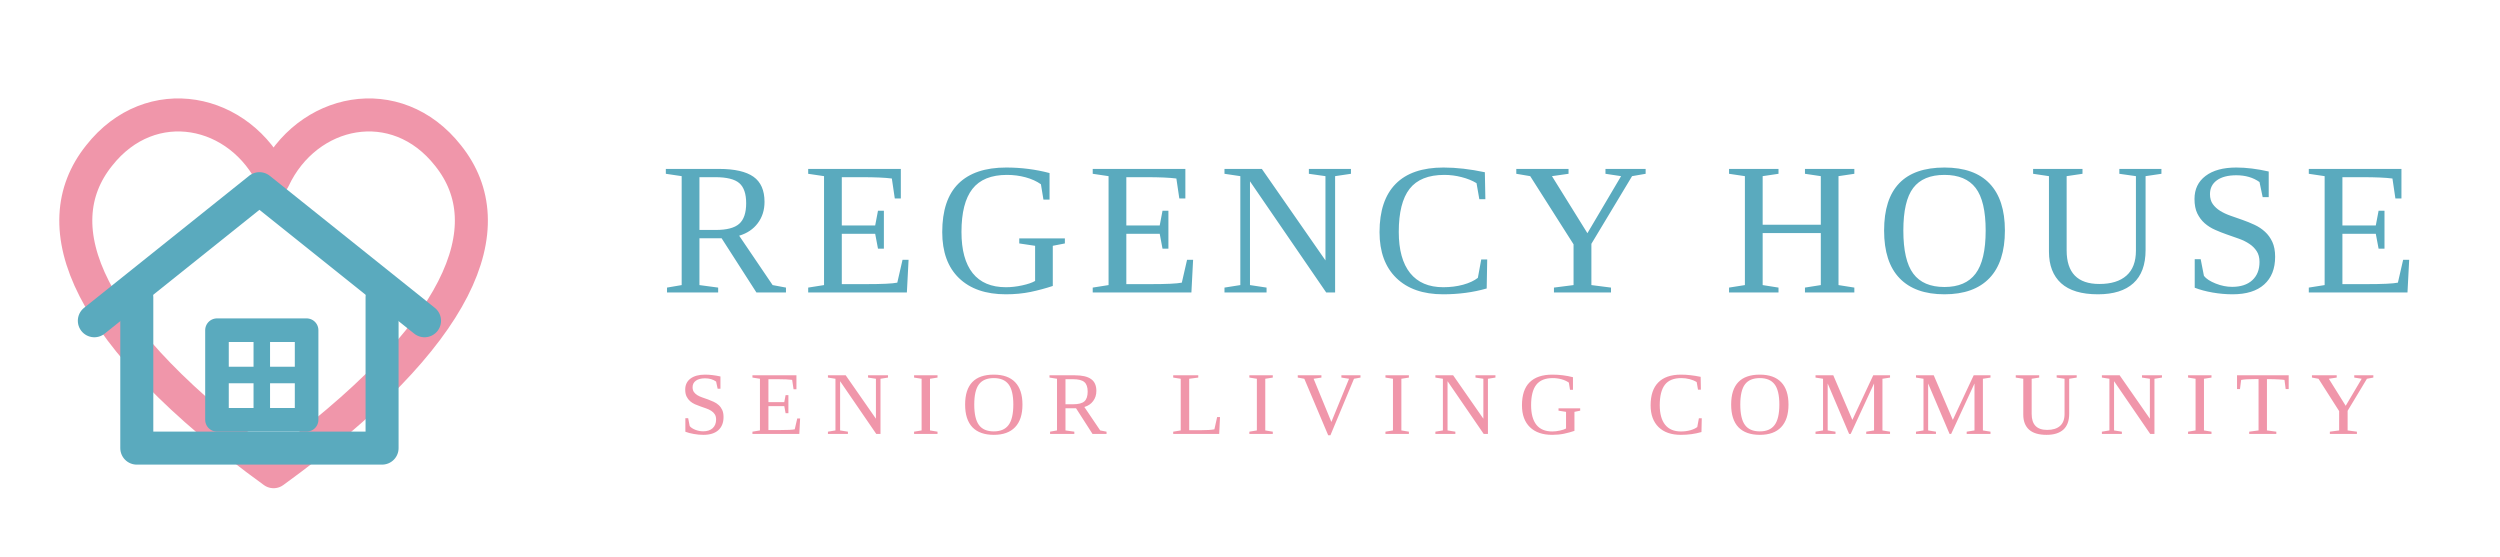
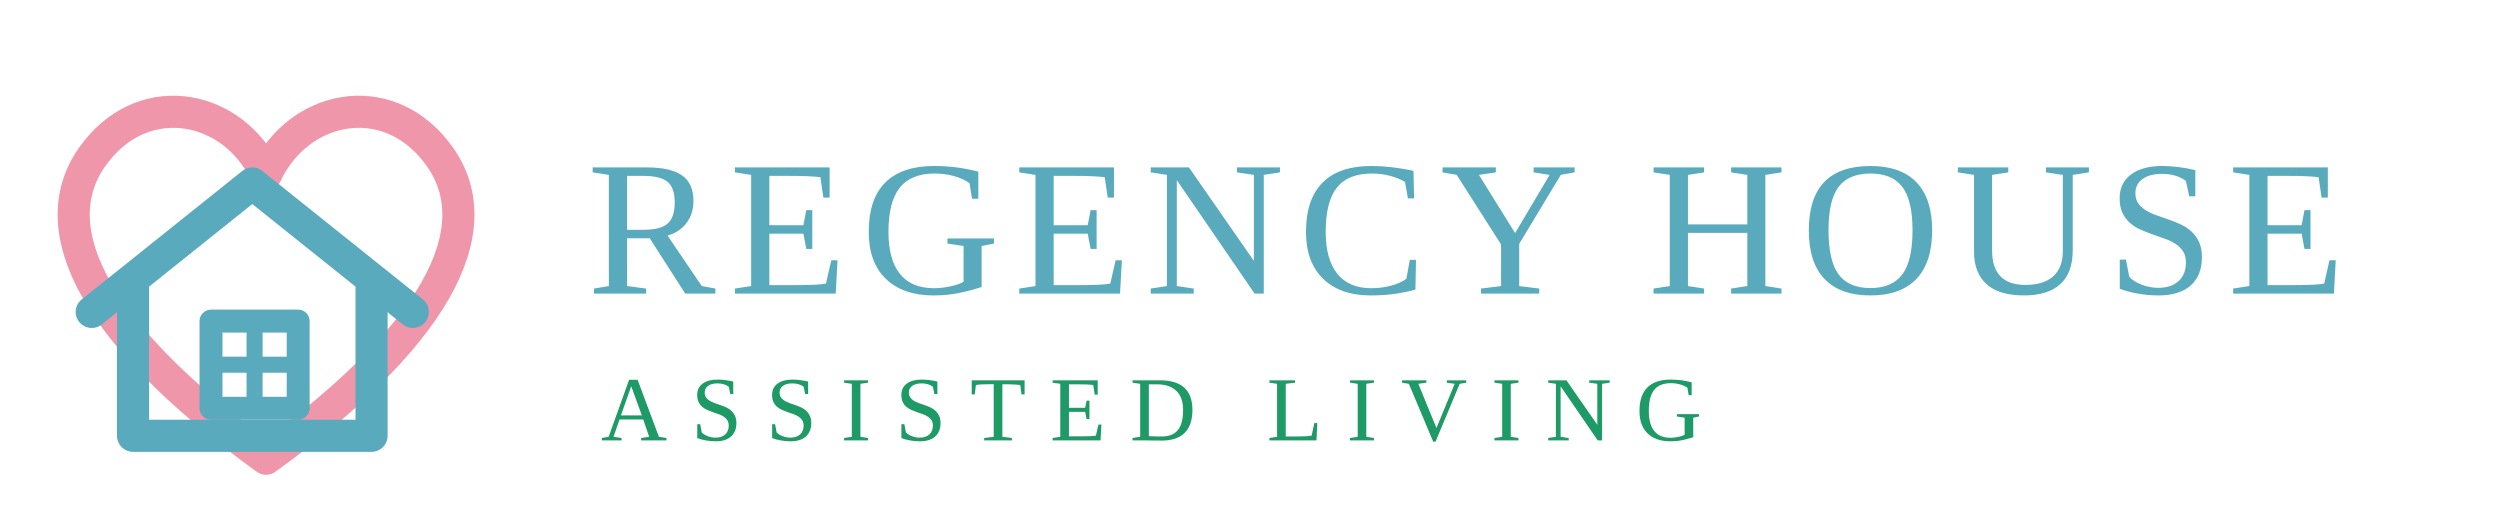
- <svg xmlns="http://www.w3.org/2000/svg" viewBox="0 0 530 118" role="img" aria-label="Regency House — Senior Living Community">
+ <svg xmlns="http://www.w3.org/2000/svg" viewBox="0 0 545 112" role="img" aria-label="Regency House Assisted Living">
  <g fill="none" stroke-linecap="round" stroke-linejoin="round">
    <path d="M58 100 C 18 71 9 48 21 33 C 32 19 51 23 58 38 C 65 23 84 19 95 33 C 107 48 98 71 58 100 Z" stroke="#f096aa" stroke-width="7" />
    <path d="M20 68 L55 40 L90 68" stroke="#5aaabe" stroke-width="7" />
    <path d="M29 63 L29 95 L81 95 L81 63" stroke="#5aaabe" stroke-width="7" />
    <rect x="46" y="70" width="19" height="19" stroke="#5aaabe" stroke-width="5" />
    <path d="M55.5 70 L55.5 89 M46 79.5 L65 79.5" stroke="#5aaabe" stroke-width="3.5" />
  </g>
-   <text x="140" y="62" font-family="Georgia, 'Times New Roman', serif" font-size="40" fill="#5aaabe" letter-spacing="3.5">REGENCY HOUSE</text>
-   <text x="144" y="92" font-family="Georgia, 'Times New Roman', serif" font-size="19" fill="#f096aa" letter-spacing="4.4">SENIOR LIVING COMMUNITY</text>
+   <text x="128" y="64" font-family="Georgia, 'Times New Roman', serif" font-size="42" fill="#5aaabe" letter-spacing="3">REGENCY HOUSE</text>
+   <text x="131" y="96" font-family="Georgia, 'Times New Roman', serif" font-size="20" fill="#1e9a66" letter-spacing="5.2">ASSISTED LIVING</text>
</svg>
